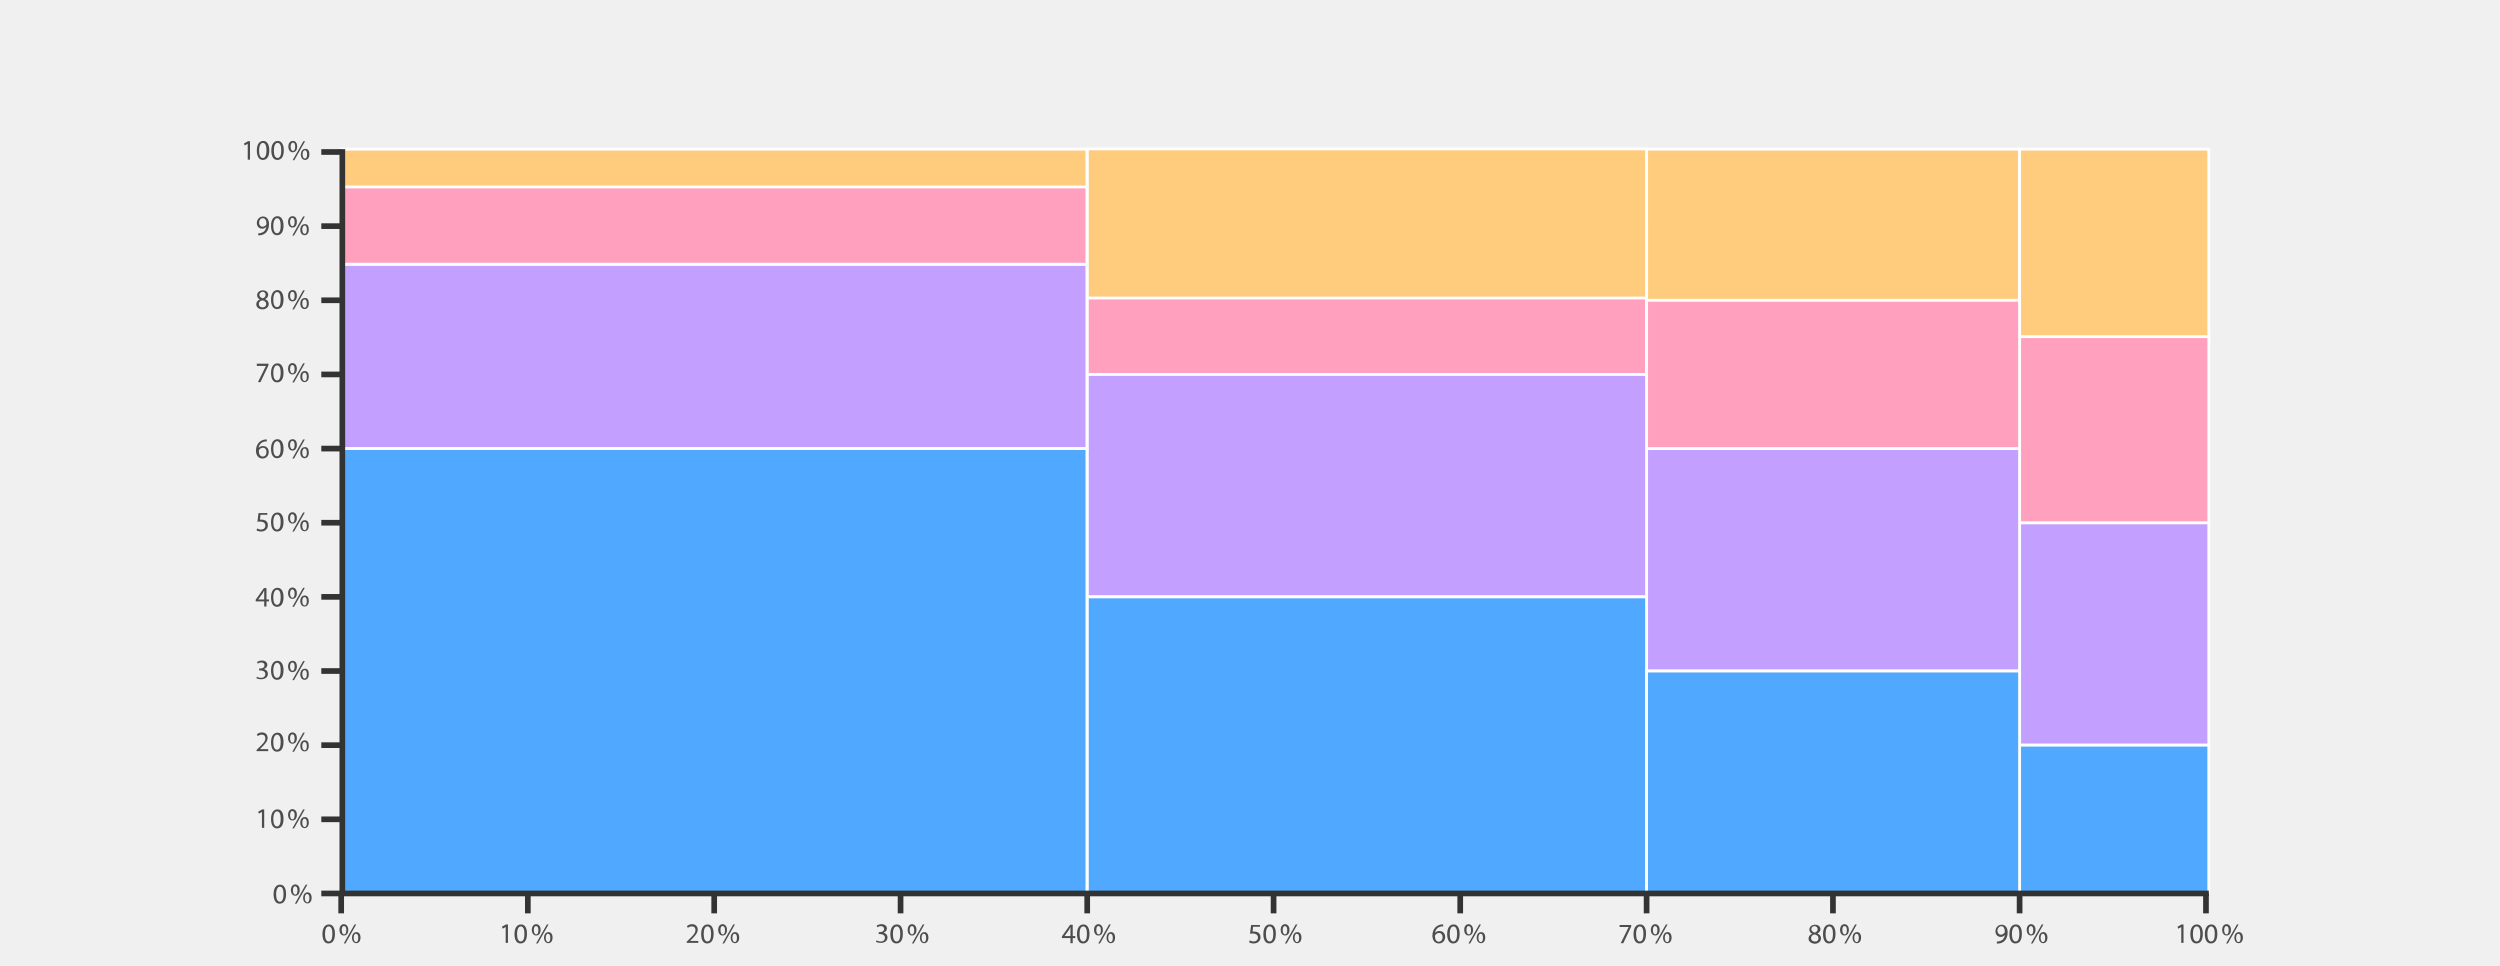
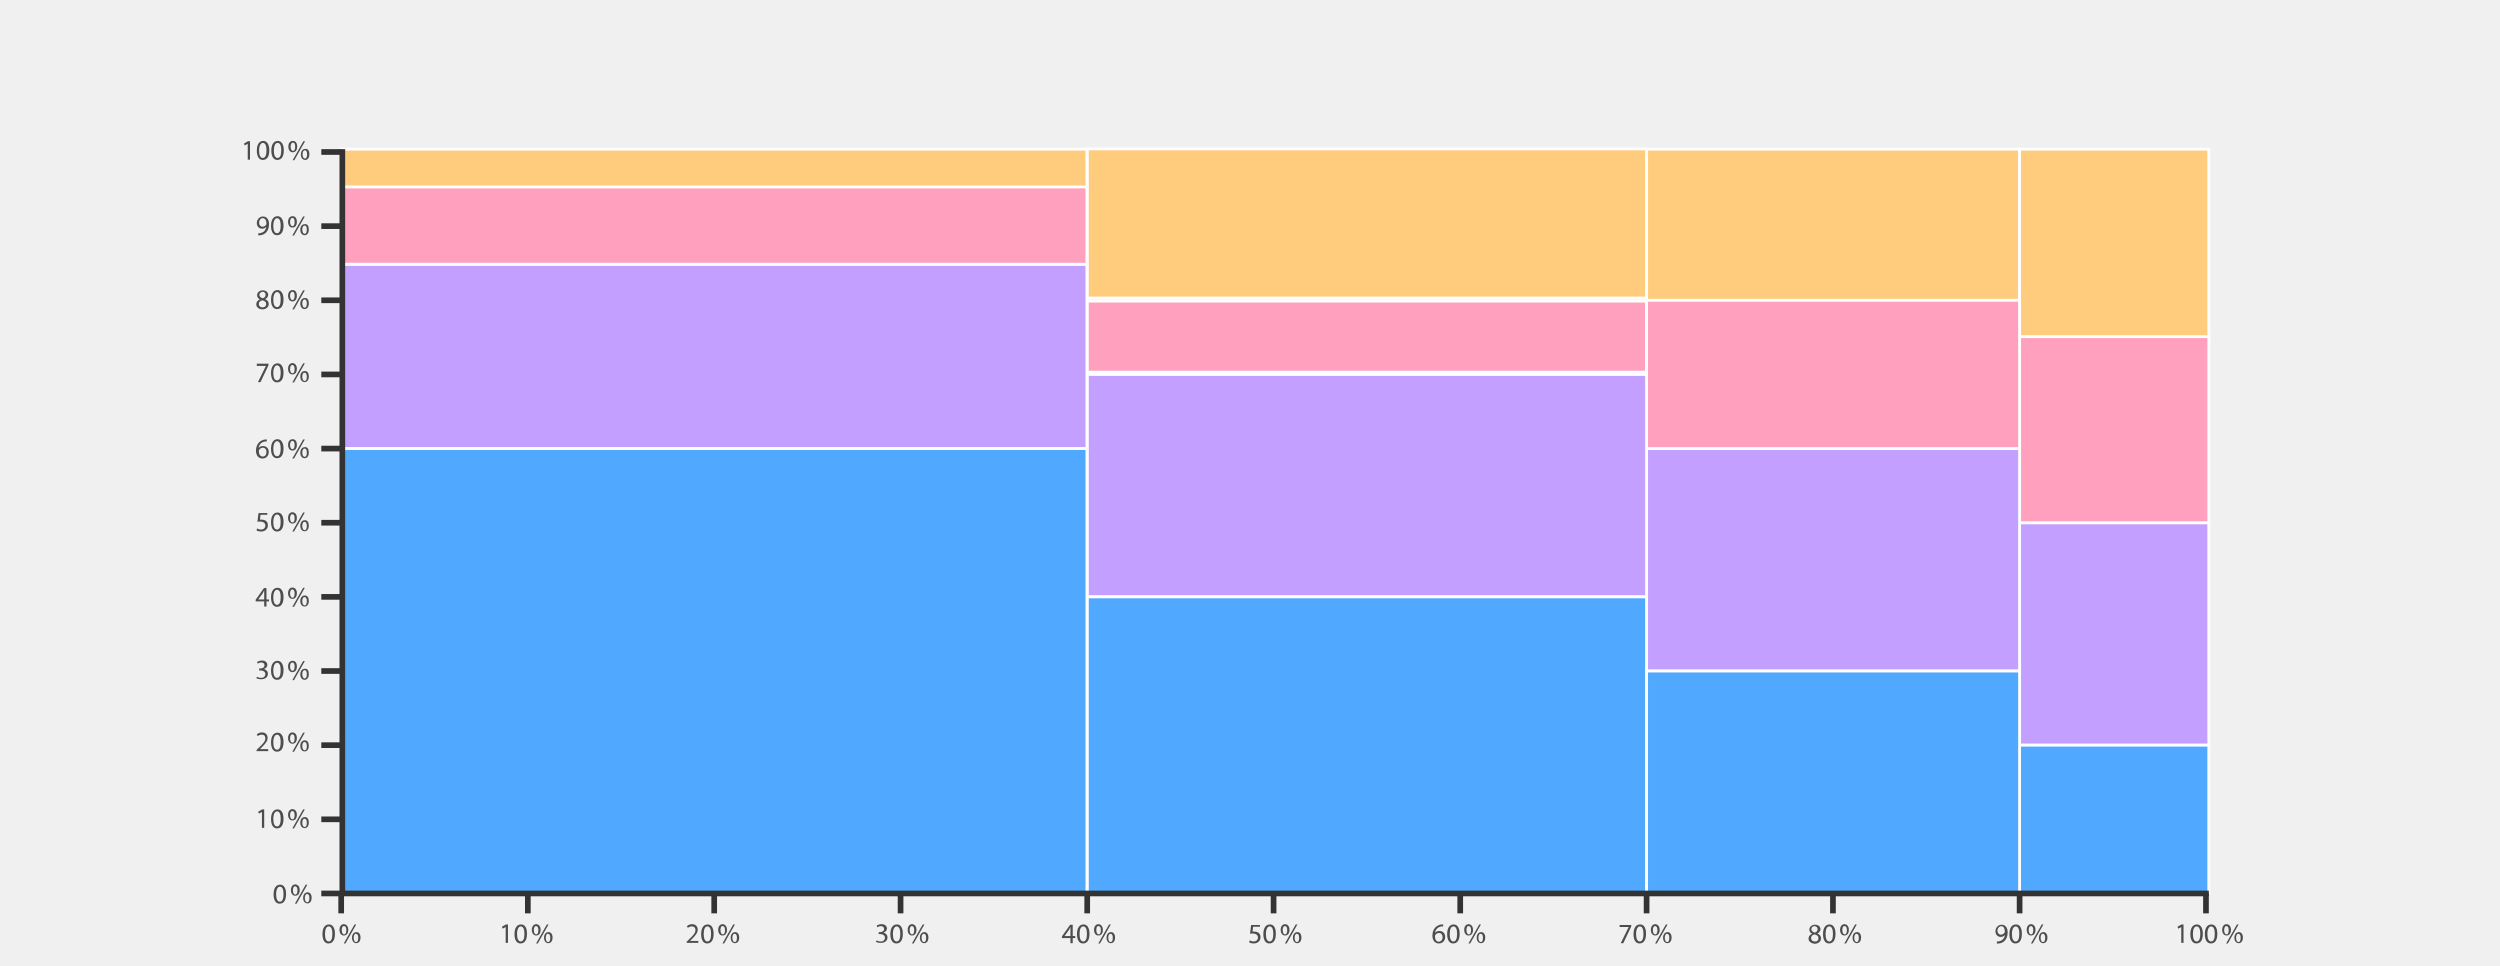
<svg xmlns="http://www.w3.org/2000/svg" width="900" height="340" viewBox="-70,-30,880,340" style="max-width: 100%; height: auto; font: 10px sans-serif;">
  <g id="g_33">
    <rect x="509.6" y="22.5" width="131.3" height="53.3" style="fill:#FFCC7E;stroke:#FFFFFF;" id="rect_15" />
    <rect x="640.9" y="22.5" width="66.6" height="67.3" style="fill:#FFCC7E;stroke:#FFFFFF;" id="rect_14" />
-     <rect x="312.7" y="49.6" width="196.9" height="52.5" style="fill:#FFA0BE;stroke:#FFFFFF;" id="rect_13" />
+     <rect x="312.7" y="76" width="196.9" height="25" style="fill:#FFA0BE;stroke:#FFFFFF;" id="rect_13" />
    <rect x="312.7" y="22.4" width="196.9" height="52.5" style="fill:#FFCC7E;stroke:#FFFFFF;" id="rect_12" />
    <rect x="640.9" y="154" width="66.6" height="78.3" style="fill:#C3A0FF;stroke:#FFFFFF;" id="rect_11" />
    <rect x="640.9" y="88.5" width="66.6" height="65.5" style="fill:#FFA0BE;stroke:#FFFFFF;" id="rect_10" />
    <rect x="50.1" y="22.5" width="262.5" height="13.6" style="fill:#FFCC7E;stroke:#FFFFFF;" id="rect_9" />
    <rect x="509.6" y="127.9" width="131.3" height="78.3" style="fill:#C3A0FF;stroke:#FFFFFF;" id="rect_8" />
    <rect x="509.6" y="75.7" width="131.3" height="52.2" style="fill:#FFA0BE;stroke:#FFFFFF;" id="rect_7" />
    <rect x="312.7" y="101.8" width="196.9" height="78.3" style="fill:#C3A0FF;stroke:#FFFFFF;" id="rect_6" />
    <rect x="50.1" y="63" width="262.5" height="64.9" style="fill:#C3A0FF;stroke:#FFFFFF;" id="rect_5" />
    <rect x="50.1" y="35.8" width="262.5" height="27.2" style="fill:#FFA0BE;stroke:#FFFFFF;" id="rect_4" />
    <rect x="640" y="232.3" width="67.5" height="52.2" style="fill:#50A9FF;stroke:#FFFFFF;" id="rect_3" />
    <rect x="312.7" y="180.1" width="196.9" height="104.4" style="fill:#50A9FF;stroke:#FFFFFF;" id="rect_2" />
    <rect x="509.6" y="206.2" width="131.3" height="78.3" style="fill:#50A9FF;stroke:#FFFFFF;" id="rect_1" />
    <rect x="50.1" y="127.9" width="262.5" height="156.6" style="fill:#50A9FF;stroke:#FFFFFF;" id="rect" />
  </g>
  <g id="g">
    <polyline points="707.5,284.5 50.5,284.5 50.5,22.5  " style="fill:none;stroke:#333333;stroke-width:2;" id="polyline" />
    <line x1="50.1" y1="284.5" x2="50.1" y2="291.5" style="fill:none;stroke:#333333;stroke-width:2;" id="line_21" />
    <line x1="50.1" y1="284.5" x2="43.1" y2="284.5" style="fill:none;stroke:#333333;stroke-width:2;" id="line_20" />
    <line x1="50.1" y1="258.4" x2="43.1" y2="258.4" style="fill:none;stroke:#333333;stroke-width:2;" id="line_19" />
    <line x1="50.1" y1="232.3" x2="43.1" y2="232.3" style="fill:none;stroke:#333333;stroke-width:2;" id="line_18" />
    <line x1="50.1" y1="206.2" x2="43.1" y2="206.2" style="fill:none;stroke:#333333;stroke-width:2;" id="line_17" />
    <line x1="50.1" y1="180.1" x2="43.1" y2="180.1" style="fill:none;stroke:#333333;stroke-width:2;" id="line_16" />
    <line x1="50.1" y1="154" x2="43.1" y2="154" style="fill:none;stroke:#333333;stroke-width:2;" id="line_15" />
    <line x1="50.1" y1="127.9" x2="43.1" y2="127.9" style="fill:none;stroke:#333333;stroke-width:2;" id="line_14" />
    <line x1="50.1" y1="101.8" x2="43.1" y2="101.8" style="fill:none;stroke:#333333;stroke-width:2;" id="line_13" />
    <line x1="50.1" y1="75.7" x2="43.1" y2="75.7" style="fill:none;stroke:#333333;stroke-width:2;" id="line_12" />
    <line x1="50.1" y1="49.6" x2="43.1" y2="49.6" style="fill:none;stroke:#333333;stroke-width:2;" id="line_11" />
    <line x1="50.1" y1="23.5" x2="43.1" y2="23.5" style="fill:none;stroke:#333333;stroke-width:2;" id="line_10" />
    <line x1="115.8" y1="284.5" x2="115.8" y2="291.5" style="fill:none;stroke:#333333;stroke-width:2;" id="line_9" />
    <line x1="181.4" y1="284.5" x2="181.4" y2="291.5" style="fill:none;stroke:#333333;stroke-width:2;" id="line_8" />
    <line x1="247" y1="284.5" x2="247" y2="291.5" style="fill:none;stroke:#333333;stroke-width:2;" id="line_7" />
    <line x1="312.7" y1="284.5" x2="312.7" y2="291.5" style="fill:none;stroke:#333333;stroke-width:2;" id="line_6" />
    <line x1="378.3" y1="284.5" x2="378.3" y2="291.5" style="fill:none;stroke:#333333;stroke-width:2;" id="line_5" />
    <line x1="444" y1="284.5" x2="444" y2="291.5" style="fill:none;stroke:#333333;stroke-width:2;" id="line_4" />
    <line x1="509.6" y1="284.5" x2="509.6" y2="291.5" style="fill:none;stroke:#333333;stroke-width:2;" id="line_3" />
    <line x1="575.2" y1="284.5" x2="575.2" y2="291.5" style="fill:none;stroke:#333333;stroke-width:2;" id="line_2" />
    <line x1="640.9" y1="284.5" x2="640.9" y2="291.5" style="fill:none;stroke:#333333;stroke-width:2;" id="line_1" />
    <line x1="706.5" y1="284.5" x2="706.5" y2="291.5" style="fill:none;stroke:#333333;stroke-width:2;" id="line" />
    <g id="g_32">
      <path d="M47.9,298.7c0,2.2-0.8,3.4-2.3,3.4c-1.3,0-2.1-1.2-2.1-3.3c0-2.2,0.9-3.4,2.3-3.4    C47.1,295.4,47.9,296.6,47.9,298.7z M44.4,298.8c0,1.7,0.5,2.6,1.3,2.6c0.9,0,1.3-1,1.3-2.7c0-1.6-0.4-2.6-1.3-2.6    C44.9,296.1,44.4,297,44.4,298.8z" style="fill:#4D4D4D;" id="path_65" />
      <path d="M52.6,297.3c0,1.4-0.7,2-1.6,2c-0.8,0-1.5-0.7-1.5-2c0-1.3,0.7-2,1.6-2C52,295.4,52.6,296.1,52.6,297.3z     M50.3,297.4c0,0.8,0.3,1.5,0.8,1.5c0.6,0,0.8-0.6,0.8-1.5c0-0.8-0.2-1.4-0.8-1.4C50.5,295.9,50.3,296.6,50.3,297.4z M51,302.1    l3.8-6.7h0.6l-3.8,6.7H51z M56.9,300c0,1.4-0.7,2-1.5,2c-0.8,0-1.5-0.7-1.5-1.9c0-1.3,0.7-2,1.6-2C56.3,298.1,56.9,298.8,56.9,300    z M54.5,300.1c0,0.8,0.3,1.5,0.8,1.5c0.6,0,0.8-0.6,0.8-1.5c0-0.8-0.2-1.4-0.8-1.4C54.8,298.6,54.5,299.3,54.5,300.1z" style="fill:#4D4D4D;" id="path_64" />
    </g>
    <g id="g_31">
      <path d="M30.7,284.7c0,2.2-0.8,3.4-2.3,3.4c-1.3,0-2.1-1.2-2.1-3.3c0-2.2,0.9-3.4,2.3-3.4    C29.9,281.4,30.7,282.6,30.7,284.7z M27.2,284.8c0,1.7,0.5,2.6,1.3,2.6c0.9,0,1.3-1,1.3-2.7c0-1.6-0.4-2.6-1.3-2.6    C27.8,282.1,27.2,283,27.2,284.8z" style="fill:#4D4D4D;" id="path_63" />
      <path d="M35.5,283.3c0,1.4-0.7,2-1.6,2c-0.8,0-1.5-0.7-1.5-2c0-1.3,0.7-2,1.6-2C34.9,281.4,35.5,282.1,35.5,283.3z     M33.1,283.4c0,0.8,0.3,1.5,0.8,1.5c0.6,0,0.8-0.6,0.8-1.5c0-0.8-0.2-1.4-0.8-1.4C33.4,281.9,33.1,282.6,33.1,283.4z M33.8,288.1    l3.8-6.7h0.6l-3.8,6.7H33.8z M39.7,286c0,1.4-0.7,2-1.5,2c-0.8,0-1.5-0.7-1.5-1.9c0-1.3,0.7-2,1.6-2    C39.1,284.1,39.7,284.8,39.7,286z M37.3,286.1c0,0.8,0.3,1.5,0.8,1.5c0.6,0,0.8-0.6,0.8-1.5c0-0.8-0.2-1.4-0.8-1.4    C37.6,284.6,37.3,285.3,37.3,286.1z" style="fill:#4D4D4D;" id="path_62" />
    </g>
    <g id="g_30">
      <path d="M108,296.3L108,296.3l-1.1,0.6l-0.2-0.7l1.4-0.8h0.7v6.5H108V296.3z" style="fill:#4D4D4D;" id="path_61" />
      <path d="M115.5,298.7c0,2.2-0.8,3.4-2.3,3.4c-1.3,0-2.1-1.2-2.1-3.3c0-2.2,0.9-3.4,2.3-3.4    C114.8,295.4,115.5,296.6,115.5,298.7z M112,298.8c0,1.7,0.5,2.6,1.3,2.6c0.9,0,1.3-1,1.3-2.7c0-1.6-0.4-2.6-1.3-2.6    C112.6,296.1,112,297,112,298.8z" style="fill:#4D4D4D;" id="path_60" />
      <path d="M120.3,297.3c0,1.4-0.7,2-1.6,2c-0.8,0-1.5-0.7-1.5-2c0-1.3,0.7-2,1.6-2C119.7,295.4,120.3,296.1,120.3,297.3    z M117.9,297.4c0,0.8,0.3,1.5,0.8,1.5c0.6,0,0.8-0.6,0.8-1.5c0-0.8-0.2-1.4-0.8-1.4C118.2,295.9,117.9,296.6,117.9,297.4z     M118.7,302.1l3.8-6.7h0.6l-3.8,6.7H118.7z M124.5,300c0,1.4-0.7,2-1.5,2c-0.8,0-1.5-0.7-1.5-1.9c0-1.3,0.7-2,1.6-2    C123.9,298.1,124.5,298.8,124.5,300z M122.1,300.1c0,0.8,0.3,1.5,0.8,1.5c0.6,0,0.8-0.6,0.8-1.5c0-0.8-0.2-1.4-0.8-1.4    C122.4,298.6,122.1,299.3,122.1,300.1z" style="fill:#4D4D4D;" id="path_59" />
    </g>
    <g id="g_29">
      <path d="M22.2,255.8L22.2,255.8l-1.1,0.6l-0.2-0.7l1.4-0.8h0.7v6.5h-0.8V255.8z" style="fill:#4D4D4D;" id="path_58" />
      <path d="M29.8,258.2c0,2.2-0.8,3.4-2.3,3.4c-1.3,0-2.1-1.2-2.1-3.3c0-2.2,0.9-3.4,2.3-3.4    C29,254.9,29.8,256.1,29.8,258.2z M26.2,258.3c0,1.7,0.5,2.6,1.3,2.6c0.9,0,1.3-1,1.3-2.7c0-1.6-0.4-2.6-1.3-2.6    C26.8,255.6,26.2,256.5,26.2,258.3z" style="fill:#4D4D4D;" id="path_57" />
      <path d="M34.5,256.8c0,1.4-0.7,2-1.6,2c-0.8,0-1.5-0.7-1.5-2c0-1.3,0.7-2,1.6-2C33.9,254.9,34.5,255.6,34.5,256.8z     M32.1,256.9c0,0.8,0.3,1.5,0.8,1.5c0.6,0,0.8-0.6,0.8-1.5c0-0.8-0.2-1.4-0.8-1.4C32.4,255.4,32.1,256.1,32.1,256.9z M32.9,261.6    l3.8-6.7h0.6l-3.8,6.7H32.9z M38.7,259.5c0,1.4-0.7,2-1.5,2c-0.8,0-1.5-0.7-1.5-1.9c0-1.3,0.7-2,1.6-2    C38.2,257.6,38.7,258.3,38.7,259.5z M36.4,259.6c0,0.8,0.3,1.5,0.8,1.5c0.6,0,0.8-0.6,0.8-1.5c0-0.8-0.2-1.4-0.8-1.4    C36.7,258.1,36.4,258.8,36.4,259.6z" style="fill:#4D4D4D;" id="path_56" />
    </g>
    <g id="g_28">
      <path d="M20.3,234.5V234l0.7-0.7c1.7-1.6,2.4-2.4,2.4-3.4c0-0.7-0.3-1.3-1.3-1.3c-0.6,0-1.1,0.3-1.4,0.5l-0.3-0.6    c0.4-0.4,1.1-0.7,1.8-0.7c1.4,0,2,1,2,1.9c0,1.2-0.9,2.2-2.2,3.5l-0.5,0.5v0h2.9v0.7H20.3z" style="fill:#4D4D4D;" id="path_55" />
      <path d="M29.8,231.2c0,2.2-0.8,3.4-2.3,3.4c-1.3,0-2.1-1.2-2.1-3.3c0-2.2,0.9-3.4,2.3-3.4    C29,227.9,29.8,229.1,29.8,231.2z M26.2,231.3c0,1.7,0.5,2.6,1.3,2.6c0.9,0,1.3-1,1.3-2.7c0-1.6-0.4-2.6-1.3-2.6    C26.8,228.6,26.2,229.5,26.2,231.3z" style="fill:#4D4D4D;" id="path_54" />
      <path d="M34.5,229.8c0,1.4-0.7,2-1.6,2c-0.8,0-1.5-0.7-1.5-2c0-1.3,0.7-2,1.6-2C33.9,227.9,34.5,228.6,34.5,229.8z     M32.1,229.9c0,0.8,0.3,1.5,0.8,1.5c0.6,0,0.8-0.6,0.8-1.5c0-0.8-0.2-1.4-0.8-1.4C32.4,228.4,32.1,229.1,32.1,229.9z M32.9,234.6    l3.8-6.7h0.6l-3.8,6.7H32.9z M38.7,232.5c0,1.4-0.7,2-1.5,2c-0.8,0-1.5-0.7-1.5-1.9c0-1.3,0.7-2,1.6-2    C38.2,230.6,38.7,231.3,38.7,232.5z M36.4,232.6c0,0.8,0.3,1.5,0.8,1.5c0.6,0,0.8-0.6,0.8-1.5c0-0.8-0.2-1.4-0.8-1.4    C36.7,231.1,36.4,231.8,36.4,232.6z" style="fill:#4D4D4D;" id="path_53" />
    </g>
    <g id="g_27">
      <path d="M20.5,208.2c0.2,0.2,0.8,0.4,1.4,0.4c1.1,0,1.5-0.7,1.5-1.3c0-0.9-0.8-1.3-1.7-1.3h-0.5v-0.7h0.5    c0.6,0,1.4-0.3,1.4-1.1c0-0.5-0.3-1-1.1-1c-0.5,0-1,0.2-1.3,0.4l-0.2-0.6c0.3-0.2,1-0.5,1.7-0.5c1.3,0,1.9,0.8,1.9,1.5    c0,0.7-0.4,1.2-1.2,1.5v0c0.8,0.2,1.4,0.8,1.4,1.7c0,1-0.8,1.9-2.4,1.9c-0.7,0-1.4-0.2-1.7-0.4L20.5,208.2z" style="fill:#4D4D4D;" id="path_52" />
      <path d="M29.8,205.9c0,2.2-0.8,3.4-2.3,3.4c-1.3,0-2.1-1.2-2.1-3.3c0-2.2,0.9-3.4,2.3-3.4    C29,202.6,29.8,203.9,29.8,205.9z M26.2,206c0,1.7,0.5,2.6,1.3,2.6c0.9,0,1.3-1,1.3-2.7c0-1.6-0.4-2.6-1.3-2.6    C26.8,203.3,26.2,204.3,26.2,206z" style="fill:#4D4D4D;" id="path_51" />
      <path d="M34.5,204.6c0,1.4-0.7,2-1.6,2c-0.8,0-1.5-0.7-1.5-2c0-1.3,0.7-2,1.6-2C33.9,202.6,34.5,203.3,34.5,204.6z     M32.1,204.6c0,0.8,0.3,1.5,0.8,1.5c0.6,0,0.8-0.6,0.8-1.5c0-0.8-0.2-1.4-0.8-1.4C32.4,203.2,32.1,203.8,32.1,204.6z M32.9,209.4    l3.8-6.7h0.6l-3.8,6.7H32.9z M38.7,207.3c0,1.4-0.7,2-1.5,2c-0.8,0-1.5-0.7-1.5-1.9c0-1.3,0.7-2,1.6-2    C38.2,205.3,38.7,206,38.7,207.3z M36.4,207.3c0,0.8,0.3,1.5,0.8,1.5c0.6,0,0.8-0.6,0.8-1.5c0-0.8-0.2-1.4-0.8-1.4    C36.7,205.9,36.4,206.5,36.4,207.3z" style="fill:#4D4D4D;" id="path_50" />
    </g>
    <g id="g_26">
      <path d="M23,183.5v-1.8h-3v-0.6l2.9-4.1h0.9v4h0.9v0.7h-0.9v1.8H23z M23,181v-2.2c0-0.3,0-0.7,0-1h0    c-0.2,0.4-0.4,0.7-0.5,1l-1.6,2.2v0H23z" style="fill:#4D4D4D;" id="path_49" />
      <path d="M29.8,180.2c0,2.2-0.8,3.4-2.3,3.4c-1.3,0-2.1-1.2-2.1-3.3c0-2.2,0.9-3.4,2.3-3.4    C29,176.9,29.8,178.1,29.8,180.2z M26.2,180.3c0,1.7,0.5,2.6,1.3,2.6c0.9,0,1.3-1,1.3-2.7c0-1.6-0.4-2.6-1.3-2.6    C26.8,177.6,26.2,178.5,26.2,180.3z" style="fill:#4D4D4D;" id="path_48" />
      <path d="M34.5,178.8c0,1.4-0.7,2-1.6,2c-0.8,0-1.5-0.7-1.5-2c0-1.3,0.7-2,1.6-2C33.9,176.9,34.5,177.6,34.5,178.8z     M32.1,178.9c0,0.8,0.3,1.5,0.8,1.5c0.6,0,0.8-0.6,0.8-1.5c0-0.8-0.2-1.4-0.8-1.4C32.4,177.4,32.1,178.1,32.1,178.9z M32.9,183.6    l3.8-6.7h0.6l-3.8,6.7H32.9z M38.7,181.5c0,1.4-0.7,2-1.5,2c-0.8,0-1.5-0.7-1.5-1.9c0-1.3,0.7-2,1.6-2    C38.2,179.6,38.7,180.3,38.7,181.5z M36.4,181.6c0,0.8,0.3,1.5,0.8,1.5c0.6,0,0.8-0.6,0.8-1.5c0-0.8-0.2-1.4-0.8-1.4    C36.7,180.1,36.4,180.8,36.4,181.6z" style="fill:#4D4D4D;" id="path_47" />
    </g>
    <g id="g_25">
      <path d="M24.2,151.2h-2.5l-0.2,1.7c0.1,0,0.3,0,0.5,0c0.5,0,1,0.1,1.4,0.3c0.5,0.3,0.9,0.8,0.9,1.7    c0,1.3-1,2.2-2.4,2.2c-0.7,0-1.3-0.2-1.6-0.4l0.2-0.7c0.3,0.2,0.8,0.4,1.4,0.4c0.8,0,1.5-0.5,1.5-1.4c0-0.8-0.6-1.4-1.9-1.4    c-0.4,0-0.7,0-0.9,0.1l0.4-3.1h3.1V151.2z" style="fill:#4D4D4D;" id="path_46" />
      <path d="M29.8,153.7c0,2.2-0.8,3.4-2.3,3.4c-1.3,0-2.1-1.2-2.1-3.3c0-2.2,0.9-3.4,2.3-3.4    C29,150.4,29.8,151.6,29.8,153.7z M26.2,153.8c0,1.7,0.5,2.6,1.3,2.6c0.9,0,1.3-1,1.3-2.7c0-1.6-0.4-2.6-1.3-2.6    C26.8,151.1,26.2,152,26.2,153.8z" style="fill:#4D4D4D;" id="path_45" />
      <path d="M34.5,152.3c0,1.4-0.7,2-1.6,2c-0.8,0-1.5-0.7-1.5-2c0-1.3,0.7-2,1.6-2C33.9,150.4,34.5,151.1,34.5,152.3z     M32.1,152.4c0,0.8,0.3,1.5,0.8,1.5c0.6,0,0.8-0.6,0.8-1.5c0-0.8-0.2-1.4-0.8-1.4C32.4,150.9,32.1,151.6,32.1,152.4z M32.9,157.1    l3.8-6.7h0.6l-3.8,6.7H32.9z M38.7,155c0,1.4-0.7,2-1.5,2c-0.8,0-1.5-0.7-1.5-1.9c0-1.3,0.7-2,1.6-2    C38.2,153.1,38.7,153.8,38.7,155z M36.4,155.1c0,0.8,0.3,1.5,0.8,1.5c0.6,0,0.8-0.6,0.8-1.5c0-0.8-0.2-1.4-0.8-1.4    C36.7,153.6,36.4,154.3,36.4,155.1z" style="fill:#4D4D4D;" id="path_44" />
    </g>
    <g id="g_24">
      <path d="M24,125.4c-0.2,0-0.4,0-0.7,0c-1.4,0.2-2.1,1.2-2.3,2.3h0c0.3-0.4,0.8-0.7,1.6-0.7c1.1,0,2,0.8,2,2.1    c0,1.2-0.8,2.3-2.2,2.3c-1.4,0-2.3-1.1-2.3-2.8c0-1.3,0.5-2.3,1.1-2.9c0.5-0.5,1.3-0.9,2.1-1c0.3,0,0.5,0,0.6,0V125.4z     M23.8,129.1c0-0.9-0.5-1.5-1.3-1.5c-0.5,0-1,0.3-1.3,0.8c-0.1,0.1-0.1,0.2-0.1,0.4c0,1.1,0.5,1.9,1.4,1.9    C23.3,130.7,23.8,130.1,23.8,129.1z" style="fill:#4D4D4D;" id="path_43" />
      <path d="M29.8,127.9c0,2.2-0.8,3.4-2.3,3.4c-1.3,0-2.1-1.2-2.1-3.3c0-2.2,0.9-3.4,2.3-3.4    C29,124.6,29.8,125.9,29.8,127.9z M26.2,128c0,1.7,0.5,2.6,1.3,2.6c0.9,0,1.3-1,1.3-2.7c0-1.6-0.4-2.6-1.3-2.6    C26.8,125.3,26.2,126.3,26.2,128z" style="fill:#4D4D4D;" id="path_42" />
      <path d="M34.5,126.6c0,1.4-0.7,2-1.6,2c-0.8,0-1.5-0.7-1.5-2c0-1.3,0.7-2,1.6-2C33.9,124.6,34.5,125.3,34.5,126.6z     M32.1,126.6c0,0.8,0.3,1.5,0.8,1.5c0.6,0,0.8-0.6,0.8-1.5c0-0.8-0.2-1.4-0.8-1.4C32.4,125.2,32.1,125.8,32.1,126.6z M32.9,131.4    l3.8-6.7h0.6l-3.8,6.7H32.9z M38.7,129.3c0,1.4-0.7,2-1.5,2c-0.8,0-1.5-0.7-1.5-1.9c0-1.3,0.7-2,1.6-2    C38.2,127.3,38.7,128,38.7,129.3z M36.4,129.3c0,0.8,0.3,1.5,0.8,1.5c0.6,0,0.8-0.6,0.8-1.5c0-0.8-0.2-1.4-0.8-1.4    C36.7,127.9,36.4,128.5,36.4,129.3z" style="fill:#4D4D4D;" id="path_41" />
    </g>
    <g id="g_23">
      <path d="M24.5,98v0.6l-2.8,5.9h-0.9l2.8-5.7v0h-3.2V98H24.5z" style="fill:#4D4D4D;" id="path_40" />
      <path d="M29.8,101.2c0,2.2-0.8,3.4-2.3,3.4c-1.3,0-2.1-1.2-2.1-3.3c0-2.2,0.9-3.4,2.3-3.4    C29,97.9,29.8,99.1,29.8,101.2z M26.2,101.3c0,1.7,0.5,2.6,1.3,2.6c0.9,0,1.3-1,1.3-2.7c0-1.6-0.4-2.6-1.3-2.6    C26.8,98.6,26.2,99.5,26.2,101.3z" style="fill:#4D4D4D;" id="path_39" />
      <path d="M34.5,99.8c0,1.4-0.7,2-1.6,2c-0.8,0-1.5-0.7-1.5-2c0-1.3,0.7-2,1.6-2C33.9,97.9,34.5,98.6,34.5,99.8z     M32.1,99.9c0,0.8,0.3,1.5,0.8,1.5c0.6,0,0.8-0.6,0.8-1.5c0-0.8-0.2-1.4-0.8-1.4C32.4,98.4,32.1,99.1,32.1,99.9z M32.9,104.6    l3.8-6.7h0.6l-3.8,6.7H32.9z M38.7,102.5c0,1.4-0.7,2-1.5,2c-0.8,0-1.5-0.7-1.5-1.9c0-1.3,0.7-2,1.6-2    C38.2,100.6,38.7,101.3,38.7,102.5z M36.4,102.6c0,0.8,0.3,1.5,0.8,1.5c0.6,0,0.8-0.6,0.8-1.5c0-0.8-0.2-1.4-0.8-1.4    C36.7,101.1,36.4,101.8,36.4,102.6z" style="fill:#4D4D4D;" id="path_38" />
    </g>
    <g id="g_22">
      <path d="M20.2,77.1c0-0.8,0.5-1.4,1.3-1.7l0,0c-0.7-0.3-1-0.9-1-1.5c0-1,0.9-1.7,2-1.7c1.3,0,1.9,0.8,1.9,1.6    c0,0.5-0.3,1.1-1.1,1.5v0c0.8,0.3,1.3,0.9,1.3,1.7c0,1.1-1,1.9-2.2,1.9C21.1,78.9,20.2,78.1,20.2,77.1z M23.7,77.1    c0-0.8-0.5-1.2-1.4-1.4c-0.8,0.2-1.2,0.7-1.2,1.3c0,0.7,0.5,1.2,1.3,1.2C23.2,78.2,23.7,77.7,23.7,77.1z M21.3,73.8    c0,0.6,0.5,1,1.2,1.2c0.6-0.2,1-0.6,1-1.2c0-0.5-0.3-1.1-1.1-1.1C21.7,72.8,21.3,73.3,21.3,73.8z" style="fill:#4D4D4D;" id="path_37" />
      <path d="M29.8,75.4c0,2.2-0.8,3.4-2.3,3.4c-1.3,0-2.1-1.2-2.1-3.3c0-2.2,0.9-3.4,2.3-3.4C29,72.1,29.8,73.4,29.8,75.4    z M26.2,75.5c0,1.7,0.5,2.6,1.3,2.6c0.9,0,1.3-1,1.3-2.7c0-1.6-0.4-2.6-1.3-2.6C26.8,72.8,26.2,73.8,26.2,75.5z" style="fill:#4D4D4D;" id="path_36" />
      <path d="M34.5,74.1c0,1.4-0.7,2-1.6,2c-0.8,0-1.5-0.7-1.5-2c0-1.3,0.7-2,1.6-2C33.9,72.1,34.5,72.8,34.5,74.1z     M32.1,74.1c0,0.8,0.3,1.5,0.8,1.5c0.6,0,0.8-0.6,0.8-1.5c0-0.8-0.2-1.4-0.8-1.4C32.4,72.7,32.1,73.3,32.1,74.1z M32.9,78.9    l3.8-6.7h0.6l-3.8,6.7H32.9z M38.7,76.8c0,1.4-0.7,2-1.5,2c-0.8,0-1.5-0.7-1.5-1.9c0-1.3,0.7-2,1.6-2    C38.2,74.8,38.7,75.5,38.7,76.8z M36.4,76.8c0,0.8,0.3,1.5,0.8,1.5c0.6,0,0.8-0.6,0.8-1.5c0-0.8-0.2-1.4-0.8-1.4    C36.7,75.4,36.4,76,36.4,76.8z" style="fill:#4D4D4D;" id="path_35" />
    </g>
    <g id="g_21">
      <path d="M20.8,52.1c0.2,0,0.4,0,0.7,0c0.5-0.1,1-0.3,1.4-0.6c0.4-0.4,0.7-1,0.9-1.7h0c-0.4,0.4-0.9,0.7-1.5,0.7    c-1.2,0-1.9-0.9-1.9-2c0-1.2,0.9-2.3,2.2-2.3c1.3,0,2.1,1.1,2.1,2.7c0,1.4-0.5,2.4-1.1,3c-0.5,0.5-1.2,0.8-1.9,0.9    c-0.3,0-0.6,0.1-0.8,0V52.1z M21.2,48.4c0,0.8,0.5,1.4,1.2,1.4c0.6,0,1-0.3,1.3-0.7c0-0.1,0.1-0.2,0.1-0.3c0-1.1-0.4-2-1.3-2    C21.7,46.8,21.2,47.5,21.2,48.4z" style="fill:#4D4D4D;" id="path_34" />
      <path d="M29.8,49.4c0,2.2-0.8,3.4-2.3,3.4c-1.3,0-2.1-1.2-2.1-3.3c0-2.2,0.9-3.4,2.3-3.4C29,46.1,29.8,47.4,29.8,49.4    z M26.2,49.5c0,1.7,0.5,2.6,1.3,2.6c0.9,0,1.3-1,1.3-2.7c0-1.6-0.4-2.6-1.3-2.6C26.8,46.8,26.2,47.8,26.2,49.5z" style="fill:#4D4D4D;" id="path_33" />
      <path d="M34.5,48.1c0,1.4-0.7,2-1.6,2c-0.8,0-1.5-0.7-1.5-2c0-1.3,0.7-2,1.6-2C33.9,46.1,34.5,46.8,34.5,48.1z     M32.1,48.1c0,0.8,0.3,1.5,0.8,1.5c0.6,0,0.8-0.6,0.8-1.5c0-0.8-0.2-1.4-0.8-1.4C32.4,46.7,32.1,47.3,32.1,48.1z M32.9,52.9    l3.8-6.7h0.6l-3.8,6.7H32.9z M38.7,50.8c0,1.4-0.7,2-1.5,2c-0.8,0-1.5-0.7-1.5-1.9c0-1.3,0.7-2,1.6-2    C38.2,48.8,38.7,49.5,38.7,50.8z M36.4,50.8c0,0.8,0.3,1.5,0.8,1.5c0.6,0,0.8-0.6,0.8-1.5c0-0.8-0.2-1.4-0.8-1.4    C36.7,49.4,36.4,50,36.4,50.8z" style="fill:#4D4D4D;" id="path_32" />
    </g>
    <g id="g_20">
      <path d="M17.2,20.6L17.2,20.6l-1.1,0.6l-0.2-0.7l1.4-0.8h0.7v6.5h-0.8V20.6z" style="fill:#4D4D4D;" id="path_31" />
      <path d="M24.8,22.9c0,2.2-0.8,3.4-2.3,3.4c-1.3,0-2.1-1.2-2.1-3.3c0-2.2,0.9-3.4,2.3-3.4C24,19.6,24.8,20.9,24.8,22.9    z M21.2,23c0,1.7,0.5,2.6,1.3,2.6c0.9,0,1.3-1,1.3-2.7c0-1.6-0.4-2.6-1.3-2.6C21.8,20.3,21.2,21.3,21.2,23z" style="fill:#4D4D4D;" id="path_30" />
      <path d="M29.9,22.9c0,2.2-0.8,3.4-2.3,3.4c-1.3,0-2.1-1.2-2.1-3.3c0-2.2,0.9-3.4,2.3-3.4    C29.1,19.6,29.9,20.9,29.9,22.9z M26.4,23c0,1.7,0.5,2.6,1.3,2.6c0.9,0,1.3-1,1.3-2.7c0-1.6-0.4-2.6-1.3-2.6    C26.9,20.3,26.4,21.3,26.4,23z" style="fill:#4D4D4D;" id="path_29" />
      <path d="M34.6,21.6c0,1.4-0.7,2-1.6,2c-0.8,0-1.5-0.7-1.5-2c0-1.3,0.7-2,1.6-2C34,19.6,34.6,20.3,34.6,21.6z     M32.3,21.6c0,0.8,0.3,1.5,0.8,1.5c0.6,0,0.8-0.6,0.8-1.5c0-0.8-0.2-1.4-0.8-1.4C32.6,20.2,32.3,20.8,32.3,21.6z M33,26.4l3.8-6.7    h0.6l-3.8,6.7H33z M38.9,24.3c0,1.4-0.7,2-1.5,2c-0.8,0-1.5-0.7-1.5-1.9c0-1.3,0.7-2,1.6-2C38.3,22.3,38.9,23,38.9,24.3z     M36.5,24.3c0,0.8,0.3,1.5,0.8,1.5c0.6,0,0.8-0.6,0.8-1.5c0-0.8-0.2-1.4-0.8-1.4C36.8,22.9,36.5,23.5,36.5,24.3z" style="fill:#4D4D4D;" id="path_28" />
    </g>
    <g id="g_19">
      <path d="M171.7,302v-0.5l0.7-0.7c1.7-1.6,2.4-2.4,2.4-3.4c0-0.7-0.3-1.3-1.3-1.3c-0.6,0-1.1,0.3-1.4,0.5l-0.3-0.6    c0.4-0.4,1.1-0.7,1.8-0.7c1.4,0,2,1,2,1.9c0,1.2-0.9,2.2-2.2,3.5l-0.5,0.5v0h2.9v0.7H171.7z" style="fill:#4D4D4D;" id="path_27" />
      <path d="M181.2,298.7c0,2.2-0.8,3.4-2.3,3.4c-1.3,0-2.1-1.2-2.1-3.3c0-2.2,0.9-3.4,2.3-3.4    C180.4,295.4,181.2,296.6,181.2,298.7z M177.7,298.8c0,1.7,0.5,2.6,1.3,2.6c0.9,0,1.3-1,1.3-2.7c0-1.6-0.4-2.6-1.3-2.6    C178.2,296.1,177.7,297,177.7,298.8z" style="fill:#4D4D4D;" id="path_26" />
      <path d="M185.9,297.3c0,1.4-0.7,2-1.6,2c-0.8,0-1.5-0.7-1.5-2c0-1.3,0.7-2,1.6-2C185.3,295.4,185.9,296.1,185.9,297.3    z M183.6,297.4c0,0.8,0.3,1.5,0.8,1.5c0.6,0,0.8-0.6,0.8-1.5c0-0.8-0.2-1.4-0.8-1.4C183.8,295.9,183.6,296.6,183.6,297.4z     M184.3,302.1l3.8-6.7h0.6l-3.8,6.7H184.3z M190.2,300c0,1.4-0.7,2-1.5,2c-0.8,0-1.5-0.7-1.5-1.9c0-1.3,0.7-2,1.6-2    C189.6,298.1,190.2,298.8,190.2,300z M187.8,300.1c0,0.8,0.3,1.5,0.8,1.5c0.6,0,0.8-0.6,0.8-1.5c0-0.8-0.2-1.4-0.8-1.4    C188.1,298.6,187.8,299.3,187.8,300.1z" style="fill:#4D4D4D;" id="path_25" />
    </g>
    <g id="g_18">
      <path d="M238.6,301c0.2,0.2,0.8,0.4,1.4,0.4c1.1,0,1.5-0.7,1.5-1.3c0-0.9-0.8-1.3-1.7-1.3h-0.5v-0.7h0.5    c0.6,0,1.4-0.3,1.4-1.1c0-0.5-0.3-1-1.1-1c-0.5,0-1,0.2-1.3,0.4l-0.2-0.6c0.3-0.2,1-0.5,1.7-0.5c1.3,0,1.9,0.8,1.9,1.5    c0,0.7-0.4,1.2-1.2,1.5v0c0.8,0.2,1.4,0.8,1.4,1.7c0,1-0.8,1.9-2.4,1.9c-0.7,0-1.4-0.2-1.7-0.4L238.6,301z" style="fill:#4D4D4D;" id="path_24" />
      <path d="M247.8,298.7c0,2.2-0.8,3.4-2.3,3.4c-1.3,0-2.1-1.2-2.1-3.3c0-2.2,0.9-3.4,2.3-3.4    C247.1,295.4,247.8,296.6,247.8,298.7z M244.3,298.8c0,1.7,0.5,2.6,1.3,2.6c0.9,0,1.3-1,1.3-2.7c0-1.6-0.4-2.6-1.3-2.6    C244.9,296.1,244.3,297,244.3,298.8z" style="fill:#4D4D4D;" id="path_23" />
      <path d="M252.6,297.3c0,1.4-0.7,2-1.6,2c-0.8,0-1.5-0.7-1.5-2c0-1.3,0.7-2,1.6-2C252,295.4,252.6,296.1,252.6,297.3z     M250.2,297.4c0,0.8,0.3,1.5,0.8,1.5c0.6,0,0.8-0.6,0.8-1.5c0-0.8-0.2-1.4-0.8-1.4C250.5,295.9,250.2,296.6,250.2,297.4z     M251,302.1l3.8-6.7h0.6l-3.8,6.7H251z M256.8,300c0,1.4-0.7,2-1.5,2c-0.8,0-1.5-0.7-1.5-1.9c0-1.3,0.7-2,1.6-2    C256.2,298.1,256.8,298.8,256.8,300z M254.4,300.1c0,0.8,0.3,1.5,0.8,1.5c0.6,0,0.8-0.6,0.8-1.5c0-0.8-0.2-1.4-0.8-1.4    C254.7,298.6,254.4,299.3,254.4,300.1z" style="fill:#4D4D4D;" id="path_22" />
    </g>
    <g id="g_17">
      <path d="M306.8,302v-1.8h-3v-0.6l2.9-4.1h0.9v4h0.9v0.7h-0.9v1.8H306.8z M306.8,299.5v-2.2c0-0.3,0-0.7,0-1h0    c-0.2,0.4-0.4,0.7-0.5,1l-1.6,2.2v0H306.8z" style="fill:#4D4D4D;" id="path_21" />
      <path d="M313.5,298.7c0,2.2-0.8,3.4-2.3,3.4c-1.3,0-2.1-1.2-2.1-3.3c0-2.2,0.9-3.4,2.3-3.4    C312.7,295.4,313.5,296.6,313.5,298.7z M310,298.8c0,1.7,0.5,2.6,1.3,2.6c0.9,0,1.3-1,1.3-2.7c0-1.6-0.4-2.6-1.3-2.6    C310.5,296.1,310,297,310,298.8z" style="fill:#4D4D4D;" id="path_20" />
      <path d="M318.2,297.3c0,1.4-0.7,2-1.6,2c-0.8,0-1.5-0.7-1.5-2c0-1.3,0.7-2,1.6-2C317.6,295.4,318.2,296.1,318.2,297.3    z M315.9,297.4c0,0.8,0.3,1.5,0.8,1.5c0.6,0,0.8-0.6,0.8-1.5c0-0.8-0.2-1.4-0.8-1.4C316.1,295.9,315.9,296.6,315.9,297.4z     M316.6,302.1l3.8-6.7h0.6l-3.8,6.7H316.6z M322.5,300c0,1.4-0.7,2-1.5,2c-0.8,0-1.5-0.7-1.5-1.9c0-1.3,0.7-2,1.6-2    C321.9,298.1,322.5,298.8,322.5,300z M320.1,300.1c0,0.8,0.3,1.5,0.8,1.5c0.6,0,0.8-0.6,0.8-1.5c0-0.8-0.2-1.4-0.8-1.4    C320.4,298.6,320.1,299.3,320.1,300.1z" style="fill:#4D4D4D;" id="path_19" />
    </g>
    <g id="g_16">
      <path d="M373.6,296.2h-2.5l-0.2,1.7c0.2,0,0.3,0,0.5,0c0.5,0,1,0.1,1.4,0.3c0.5,0.3,0.9,0.8,0.9,1.7    c0,1.3-1,2.2-2.4,2.2c-0.7,0-1.3-0.2-1.6-0.4l0.2-0.7c0.3,0.2,0.8,0.4,1.4,0.4c0.8,0,1.5-0.5,1.5-1.4c0-0.8-0.6-1.4-1.9-1.4    c-0.4,0-0.7,0-0.9,0.1l0.4-3.1h3.1V296.2z" style="fill:#4D4D4D;" id="path_18" />
      <path d="M379.1,298.7c0,2.2-0.8,3.4-2.3,3.4c-1.3,0-2.1-1.2-2.1-3.3c0-2.2,0.9-3.4,2.3-3.4    C378.4,295.4,379.1,296.6,379.1,298.7z M375.6,298.8c0,1.7,0.5,2.6,1.3,2.6c0.9,0,1.3-1,1.3-2.7c0-1.6-0.4-2.6-1.3-2.6    C376.2,296.1,375.6,297,375.6,298.8z" style="fill:#4D4D4D;" id="path_17" />
      <path d="M383.9,297.3c0,1.4-0.7,2-1.6,2c-0.8,0-1.5-0.7-1.5-2c0-1.3,0.7-2,1.6-2C383.3,295.4,383.9,296.1,383.9,297.3    z M381.5,297.4c0,0.8,0.3,1.5,0.8,1.5c0.6,0,0.8-0.6,0.8-1.5c0-0.8-0.2-1.4-0.8-1.4C381.8,295.9,381.5,296.6,381.5,297.4z     M382.3,302.1l3.8-6.7h0.6l-3.8,6.7H382.3z M388.1,300c0,1.4-0.7,2-1.5,2c-0.8,0-1.5-0.7-1.5-1.9c0-1.3,0.7-2,1.6-2    C387.5,298.1,388.1,298.8,388.1,300z M385.7,300.1c0,0.8,0.3,1.5,0.8,1.5c0.6,0,0.8-0.6,0.8-1.5c0-0.8-0.2-1.4-0.8-1.4    C386,298.6,385.7,299.3,385.7,300.1z" style="fill:#4D4D4D;" id="path_16" />
    </g>
    <g id="g_15">
      <path d="M438.1,296.1c-0.2,0-0.4,0-0.7,0c-1.4,0.2-2.1,1.2-2.3,2.3h0c0.3-0.4,0.8-0.7,1.6-0.7c1.1,0,2,0.8,2,2.1    c0,1.2-0.8,2.3-2.2,2.3c-1.4,0-2.3-1.1-2.3-2.8c0-1.3,0.5-2.3,1.1-2.9c0.5-0.5,1.3-0.9,2.1-1c0.3,0,0.5,0,0.6,0V296.1z     M437.8,299.9c0-0.9-0.5-1.5-1.3-1.5c-0.5,0-1,0.3-1.3,0.8c-0.1,0.1-0.1,0.2-0.1,0.4c0,1.1,0.5,1.9,1.4,1.9    C437.3,301.4,437.8,300.8,437.8,299.9z" style="fill:#4D4D4D;" id="path_15" />
      <path d="M443.8,298.7c0,2.2-0.8,3.4-2.3,3.4c-1.3,0-2.1-1.2-2.1-3.3c0-2.2,0.9-3.4,2.3-3.4    C443,295.4,443.8,296.6,443.8,298.7z M440.3,298.8c0,1.7,0.5,2.6,1.3,2.6c0.9,0,1.3-1,1.3-2.7c0-1.6-0.4-2.6-1.3-2.6    C440.8,296.1,440.3,297,440.3,298.8z" style="fill:#4D4D4D;" id="path_14" />
      <path d="M448.5,297.3c0,1.4-0.7,2-1.6,2c-0.8,0-1.5-0.7-1.5-2c0-1.3,0.7-2,1.6-2C447.9,295.4,448.5,296.1,448.5,297.3    z M446.2,297.4c0,0.8,0.3,1.5,0.8,1.5c0.6,0,0.8-0.6,0.8-1.5c0-0.8-0.2-1.4-0.8-1.4C446.4,295.9,446.2,296.6,446.2,297.4z     M446.9,302.1l3.8-6.7h0.6l-3.8,6.7H446.9z M452.8,300c0,1.4-0.7,2-1.5,2c-0.8,0-1.5-0.7-1.5-1.9c0-1.3,0.7-2,1.6-2    C452.2,298.1,452.8,298.8,452.8,300z M450.4,300.1c0,0.8,0.3,1.5,0.8,1.5c0.6,0,0.8-0.6,0.8-1.5c0-0.8-0.2-1.4-0.8-1.4    C450.7,298.6,450.4,299.3,450.4,300.1z" style="fill:#4D4D4D;" id="path_13" />
    </g>
    <g id="g_14">
      <path d="M504.2,295.5v0.6l-2.8,5.9h-0.9l2.8-5.7v0h-3.2v-0.7H504.2z" style="fill:#4D4D4D;" id="path_12" />
      <path d="M509.4,298.7c0,2.2-0.8,3.4-2.3,3.4c-1.3,0-2.1-1.2-2.1-3.3c0-2.2,0.9-3.4,2.3-3.4    C508.7,295.4,509.4,296.6,509.4,298.7z M505.9,298.8c0,1.7,0.5,2.6,1.3,2.6c0.9,0,1.3-1,1.3-2.7c0-1.6-0.4-2.6-1.3-2.6    C506.5,296.1,505.9,297,505.9,298.8z" style="fill:#4D4D4D;" id="path_11" />
      <path d="M514.2,297.3c0,1.4-0.7,2-1.6,2c-0.8,0-1.5-0.7-1.5-2c0-1.3,0.7-2,1.6-2C513.6,295.4,514.2,296.1,514.2,297.3    z M511.8,297.4c0,0.8,0.3,1.5,0.8,1.5c0.6,0,0.8-0.6,0.8-1.5c0-0.8-0.2-1.4-0.8-1.4C512.1,295.9,511.8,296.6,511.8,297.4z     M512.6,302.1l3.8-6.7h0.6l-3.8,6.7H512.6z M518.4,300c0,1.4-0.7,2-1.5,2c-0.8,0-1.5-0.7-1.5-1.9c0-1.3,0.7-2,1.6-2    C517.8,298.1,518.4,298.8,518.4,300z M516,300.1c0,0.8,0.3,1.5,0.8,1.5c0.6,0,0.8-0.6,0.8-1.5c0-0.8-0.2-1.4-0.8-1.4    C516.3,298.6,516,299.3,516,300.1z" style="fill:#4D4D4D;" id="path_10" />
    </g>
    <g id="g_13">
      <path d="M566.6,300.4c0-0.8,0.5-1.4,1.3-1.7l0,0c-0.7-0.3-1-0.9-1-1.5c0-1,0.9-1.7,2-1.7c1.3,0,1.9,0.8,1.9,1.6    c0,0.5-0.3,1.1-1.1,1.5v0c0.8,0.3,1.3,0.9,1.3,1.7c0,1.1-1,1.9-2.2,1.9C567.4,302.1,566.6,301.3,566.6,300.4z M570.1,300.3    c0-0.8-0.5-1.2-1.4-1.4c-0.8,0.2-1.2,0.7-1.2,1.3c0,0.7,0.5,1.2,1.3,1.2C569.6,301.5,570.1,301,570.1,300.3z M567.6,297.1    c0,0.6,0.5,1,1.2,1.2c0.6-0.2,1-0.6,1-1.2c0-0.5-0.3-1.1-1.1-1.1C568,296,567.6,296.5,567.6,297.1z" style="fill:#4D4D4D;" id="path_9" />
      <path d="M576.1,298.7c0,2.2-0.8,3.4-2.3,3.4c-1.3,0-2.1-1.2-2.1-3.3c0-2.2,0.9-3.4,2.3-3.4    C575.3,295.4,576.1,296.6,576.1,298.7z M572.6,298.8c0,1.7,0.5,2.6,1.3,2.6c0.9,0,1.3-1,1.3-2.7c0-1.6-0.4-2.6-1.3-2.6    C573.1,296.1,572.6,297,572.6,298.8z" style="fill:#4D4D4D;" id="path_8" />
      <path d="M580.8,297.3c0,1.4-0.7,2-1.6,2c-0.8,0-1.5-0.7-1.5-2c0-1.3,0.7-2,1.6-2C580.2,295.4,580.8,296.1,580.8,297.3    z M578.5,297.4c0,0.8,0.3,1.5,0.8,1.5c0.6,0,0.8-0.6,0.8-1.5c0-0.8-0.2-1.4-0.8-1.4C578.7,295.9,578.5,296.6,578.5,297.4z     M579.2,302.1l3.8-6.7h0.6l-3.8,6.7H579.2z M585.1,300c0,1.4-0.7,2-1.5,2c-0.8,0-1.5-0.7-1.5-1.9c0-1.3,0.7-2,1.6-2    C584.5,298.1,585.1,298.8,585.1,300z M582.7,300.1c0,0.8,0.3,1.5,0.8,1.5c0.6,0,0.8-0.6,0.8-1.5c0-0.8-0.2-1.4-0.8-1.4    C583,298.6,582.7,299.3,582.7,300.1z" style="fill:#4D4D4D;" id="path_7" />
    </g>
    <g id="g_12">
      <path d="M632.8,301.4c0.2,0,0.4,0,0.7,0c0.5-0.1,1-0.3,1.4-0.6c0.4-0.4,0.7-1,0.9-1.7h0c-0.4,0.4-0.9,0.7-1.5,0.7    c-1.2,0-1.9-0.9-1.9-2c0-1.2,0.9-2.3,2.2-2.3c1.3,0,2.1,1.1,2.1,2.7c0,1.4-0.5,2.4-1.1,3c-0.5,0.5-1.2,0.8-1.9,0.9    c-0.3,0-0.6,0.1-0.8,0V301.4z M633.1,297.6c0,0.8,0.5,1.4,1.2,1.4c0.6,0,1-0.3,1.3-0.7c0-0.1,0.1-0.2,0.1-0.3c0-1.1-0.4-2-1.3-2    C633.7,296.1,633.1,296.7,633.1,297.6z" style="fill:#4D4D4D;" id="path_6" />
      <path d="M641.7,298.7c0,2.2-0.8,3.4-2.3,3.4c-1.3,0-2.1-1.2-2.1-3.3c0-2.2,0.9-3.4,2.3-3.4    C641,295.4,641.7,296.6,641.7,298.7z M638.2,298.8c0,1.7,0.5,2.6,1.3,2.6c0.9,0,1.3-1,1.3-2.7c0-1.6-0.4-2.6-1.3-2.6    C638.8,296.1,638.2,297,638.2,298.8z" style="fill:#4D4D4D;" id="path_5" />
      <path d="M646.5,297.3c0,1.4-0.7,2-1.6,2c-0.8,0-1.5-0.7-1.5-2c0-1.3,0.7-2,1.6-2C645.9,295.4,646.5,296.1,646.5,297.3    z M644.1,297.4c0,0.8,0.3,1.5,0.8,1.5c0.6,0,0.8-0.6,0.8-1.5c0-0.8-0.2-1.4-0.8-1.4C644.4,295.9,644.1,296.6,644.1,297.4z     M644.9,302.1l3.8-6.7h0.6l-3.8,6.7H644.9z M650.7,300c0,1.4-0.7,2-1.5,2c-0.8,0-1.5-0.7-1.5-1.9c0-1.3,0.7-2,1.6-2    C650.1,298.1,650.7,298.8,650.7,300z M648.3,300.1c0,0.8,0.3,1.5,0.8,1.5c0.6,0,0.8-0.6,0.8-1.5c0-0.8-0.2-1.4-0.8-1.4    C648.6,298.6,648.3,299.3,648.3,300.1z" style="fill:#4D4D4D;" id="path_4" />
    </g>
    <g id="g_11">
      <path d="M697.9,296.3L697.9,296.3l-1.2,0.6l-0.2-0.7l1.4-0.8h0.7v6.5h-0.8V296.3z" style="fill:#4D4D4D;" id="path_3" />
      <path d="M705.4,298.7c0,2.2-0.8,3.4-2.3,3.4c-1.3,0-2.1-1.2-2.1-3.3c0-2.2,0.9-3.4,2.3-3.4    C704.6,295.4,705.4,296.6,705.4,298.7z M701.9,298.8c0,1.7,0.5,2.6,1.3,2.6c0.9,0,1.3-1,1.3-2.7c0-1.6-0.4-2.6-1.3-2.6    C702.4,296.1,701.9,297,701.9,298.8z" style="fill:#4D4D4D;" id="path_2" />
      <path d="M710.5,298.7c0,2.2-0.8,3.4-2.3,3.4c-1.3,0-2.1-1.2-2.1-3.3c0-2.2,0.9-3.4,2.3-3.4    C709.7,295.4,710.5,296.6,710.5,298.7z M707,298.8c0,1.7,0.5,2.6,1.3,2.6c0.9,0,1.3-1,1.3-2.7c0-1.6-0.4-2.6-1.3-2.6    C707.6,296.1,707,297,707,298.8z" style="fill:#4D4D4D;" id="path_1" />
      <path d="M715.3,297.3c0,1.4-0.7,2-1.6,2c-0.8,0-1.5-0.7-1.5-2c0-1.3,0.7-2,1.6-2C714.7,295.4,715.3,296.1,715.3,297.3    z M712.9,297.4c0,0.8,0.3,1.5,0.8,1.5c0.6,0,0.8-0.6,0.8-1.5c0-0.8-0.2-1.4-0.8-1.4C713.2,295.9,712.9,296.6,712.9,297.4z     M713.6,302.1l3.8-6.7h0.6l-3.8,6.7H713.6z M719.5,300c0,1.4-0.7,2-1.5,2c-0.8,0-1.5-0.7-1.5-1.9c0-1.3,0.7-2,1.6-2    C718.9,298.1,719.5,298.8,719.5,300z M717.1,300.1c0,0.8,0.3,1.5,0.8,1.5c0.6,0,0.8-0.6,0.8-1.5c0-0.8-0.2-1.4-0.8-1.4    C717.4,298.6,717.1,299.3,717.1,300.1z" style="fill:#4D4D4D;" id="path" />
    </g>
    <g id="g_10">
	</g>
    <g id="g_9">
	</g>
    <g id="g_8">
	</g>
    <g id="g_7">
	</g>
    <g id="g_6">
	</g>
    <g id="g_5">
	</g>
    <g id="g_4">
	</g>
    <g id="g_3">
	</g>
    <g id="g_2">
	</g>
    <g id="g_1">
	</g>
  </g>
</svg>
